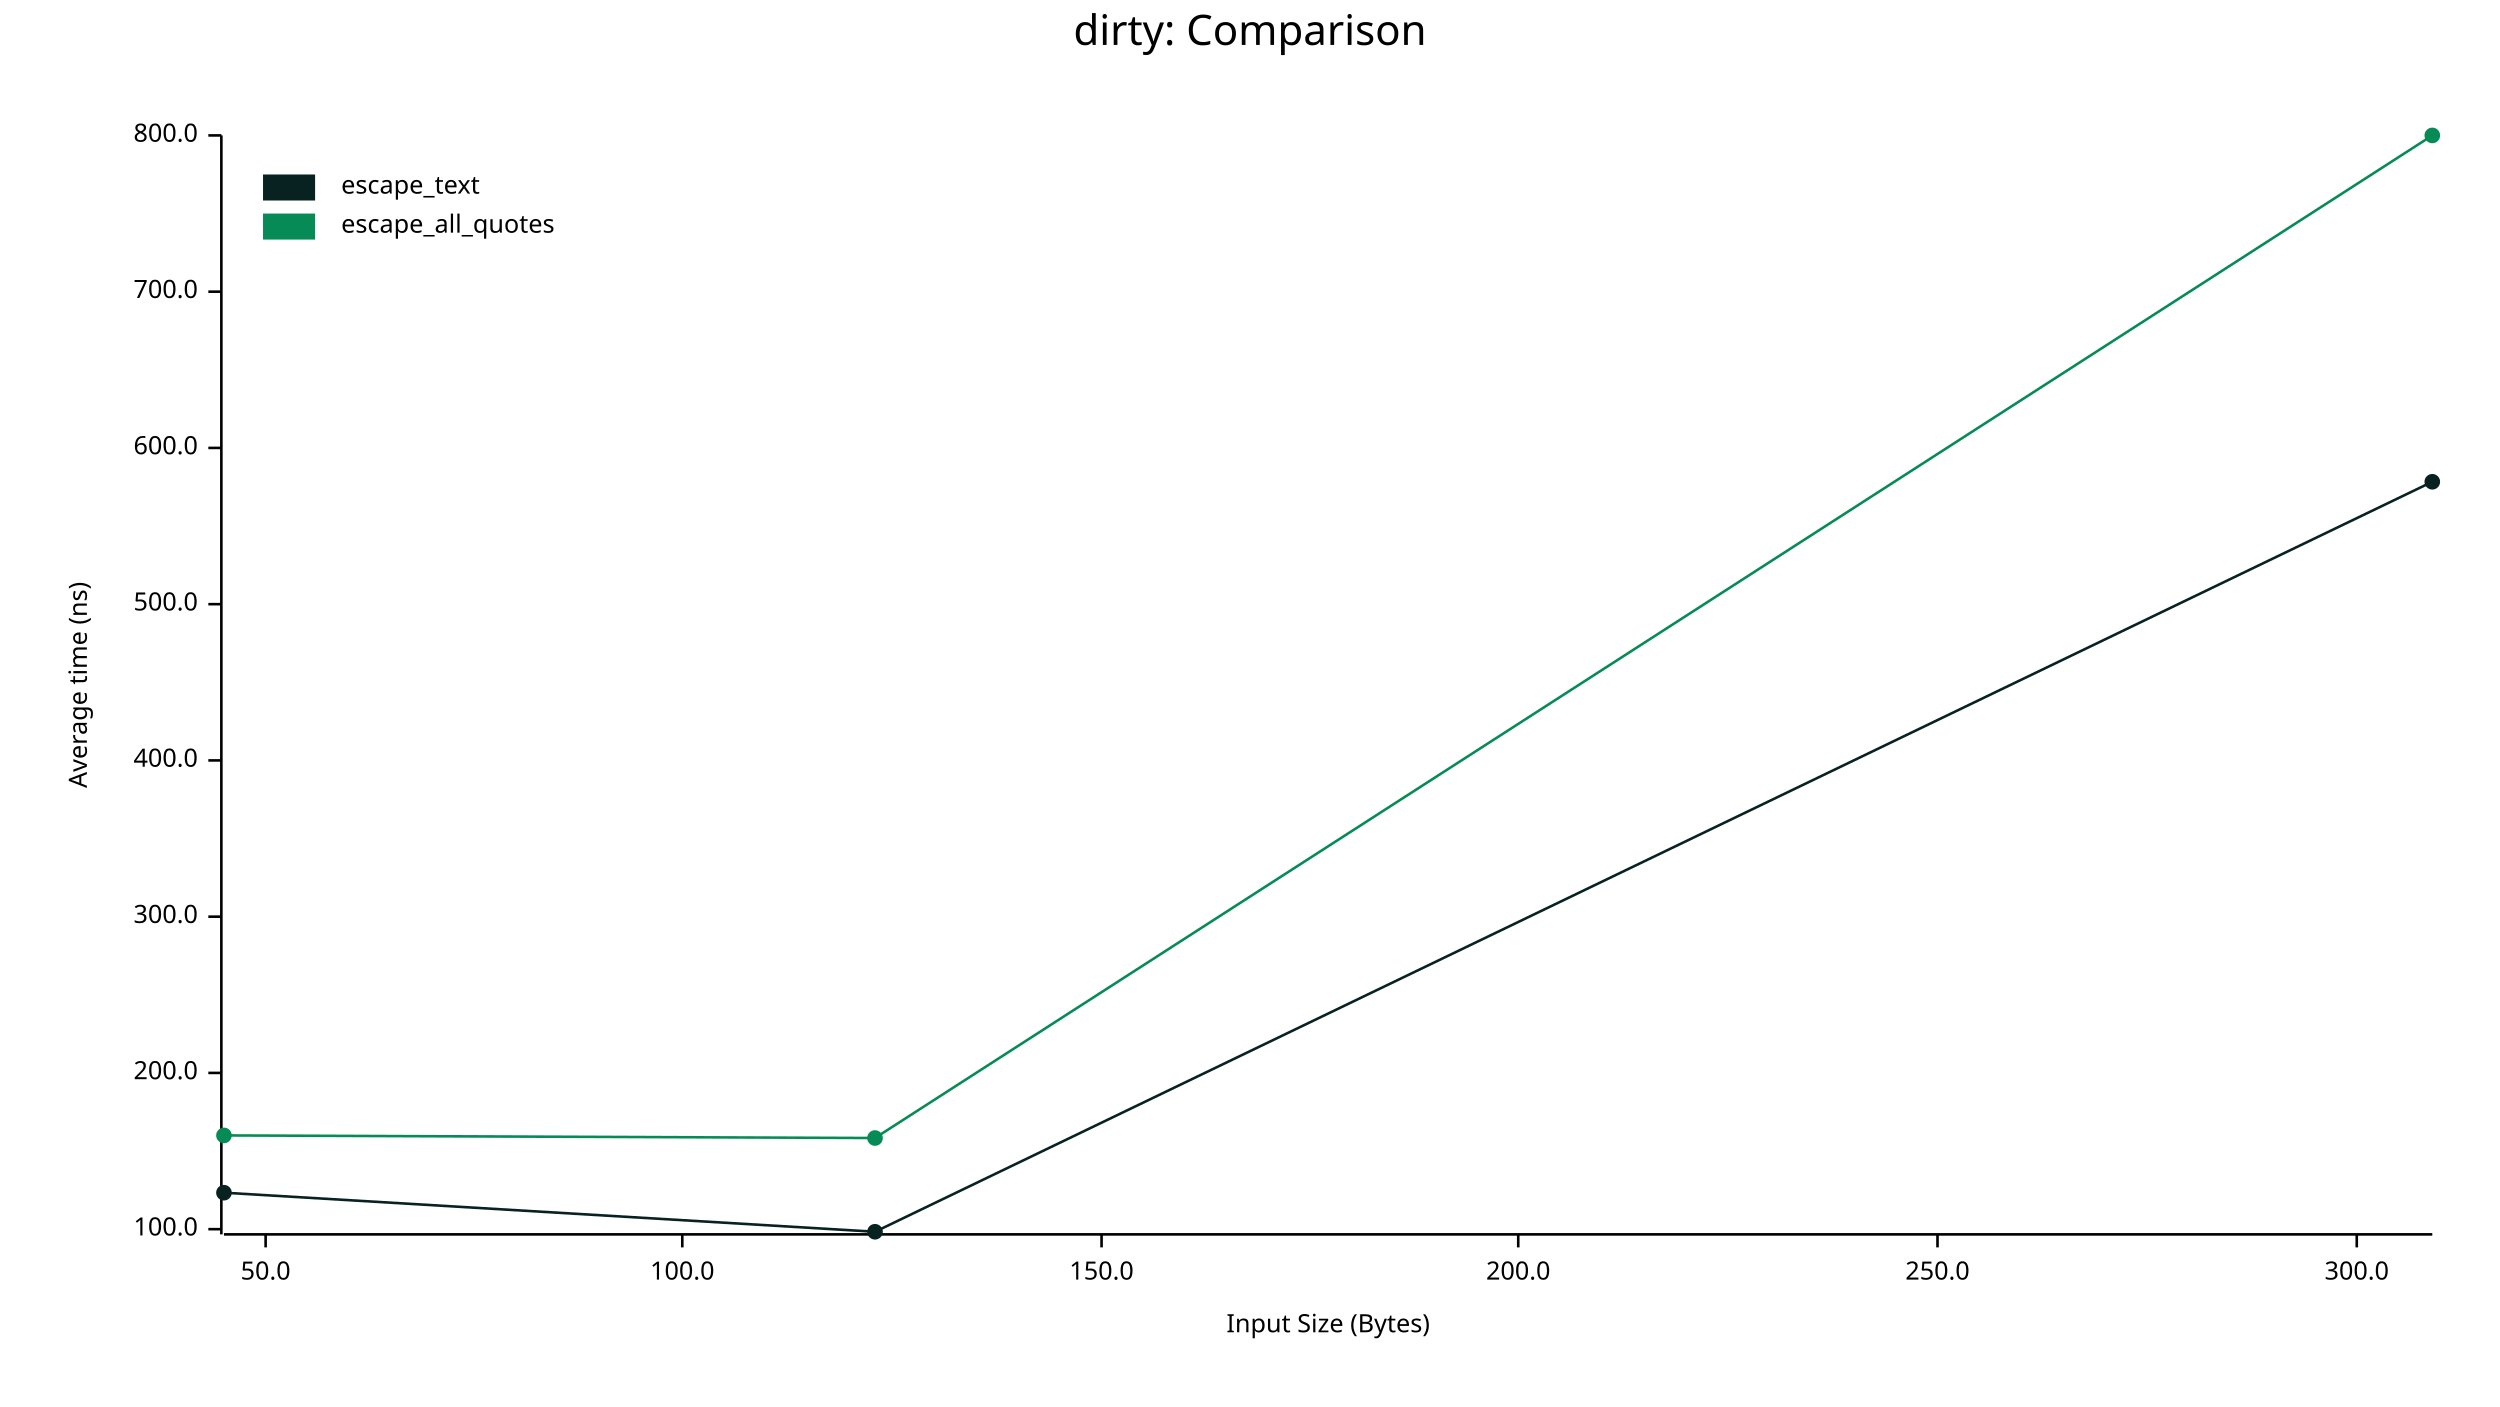
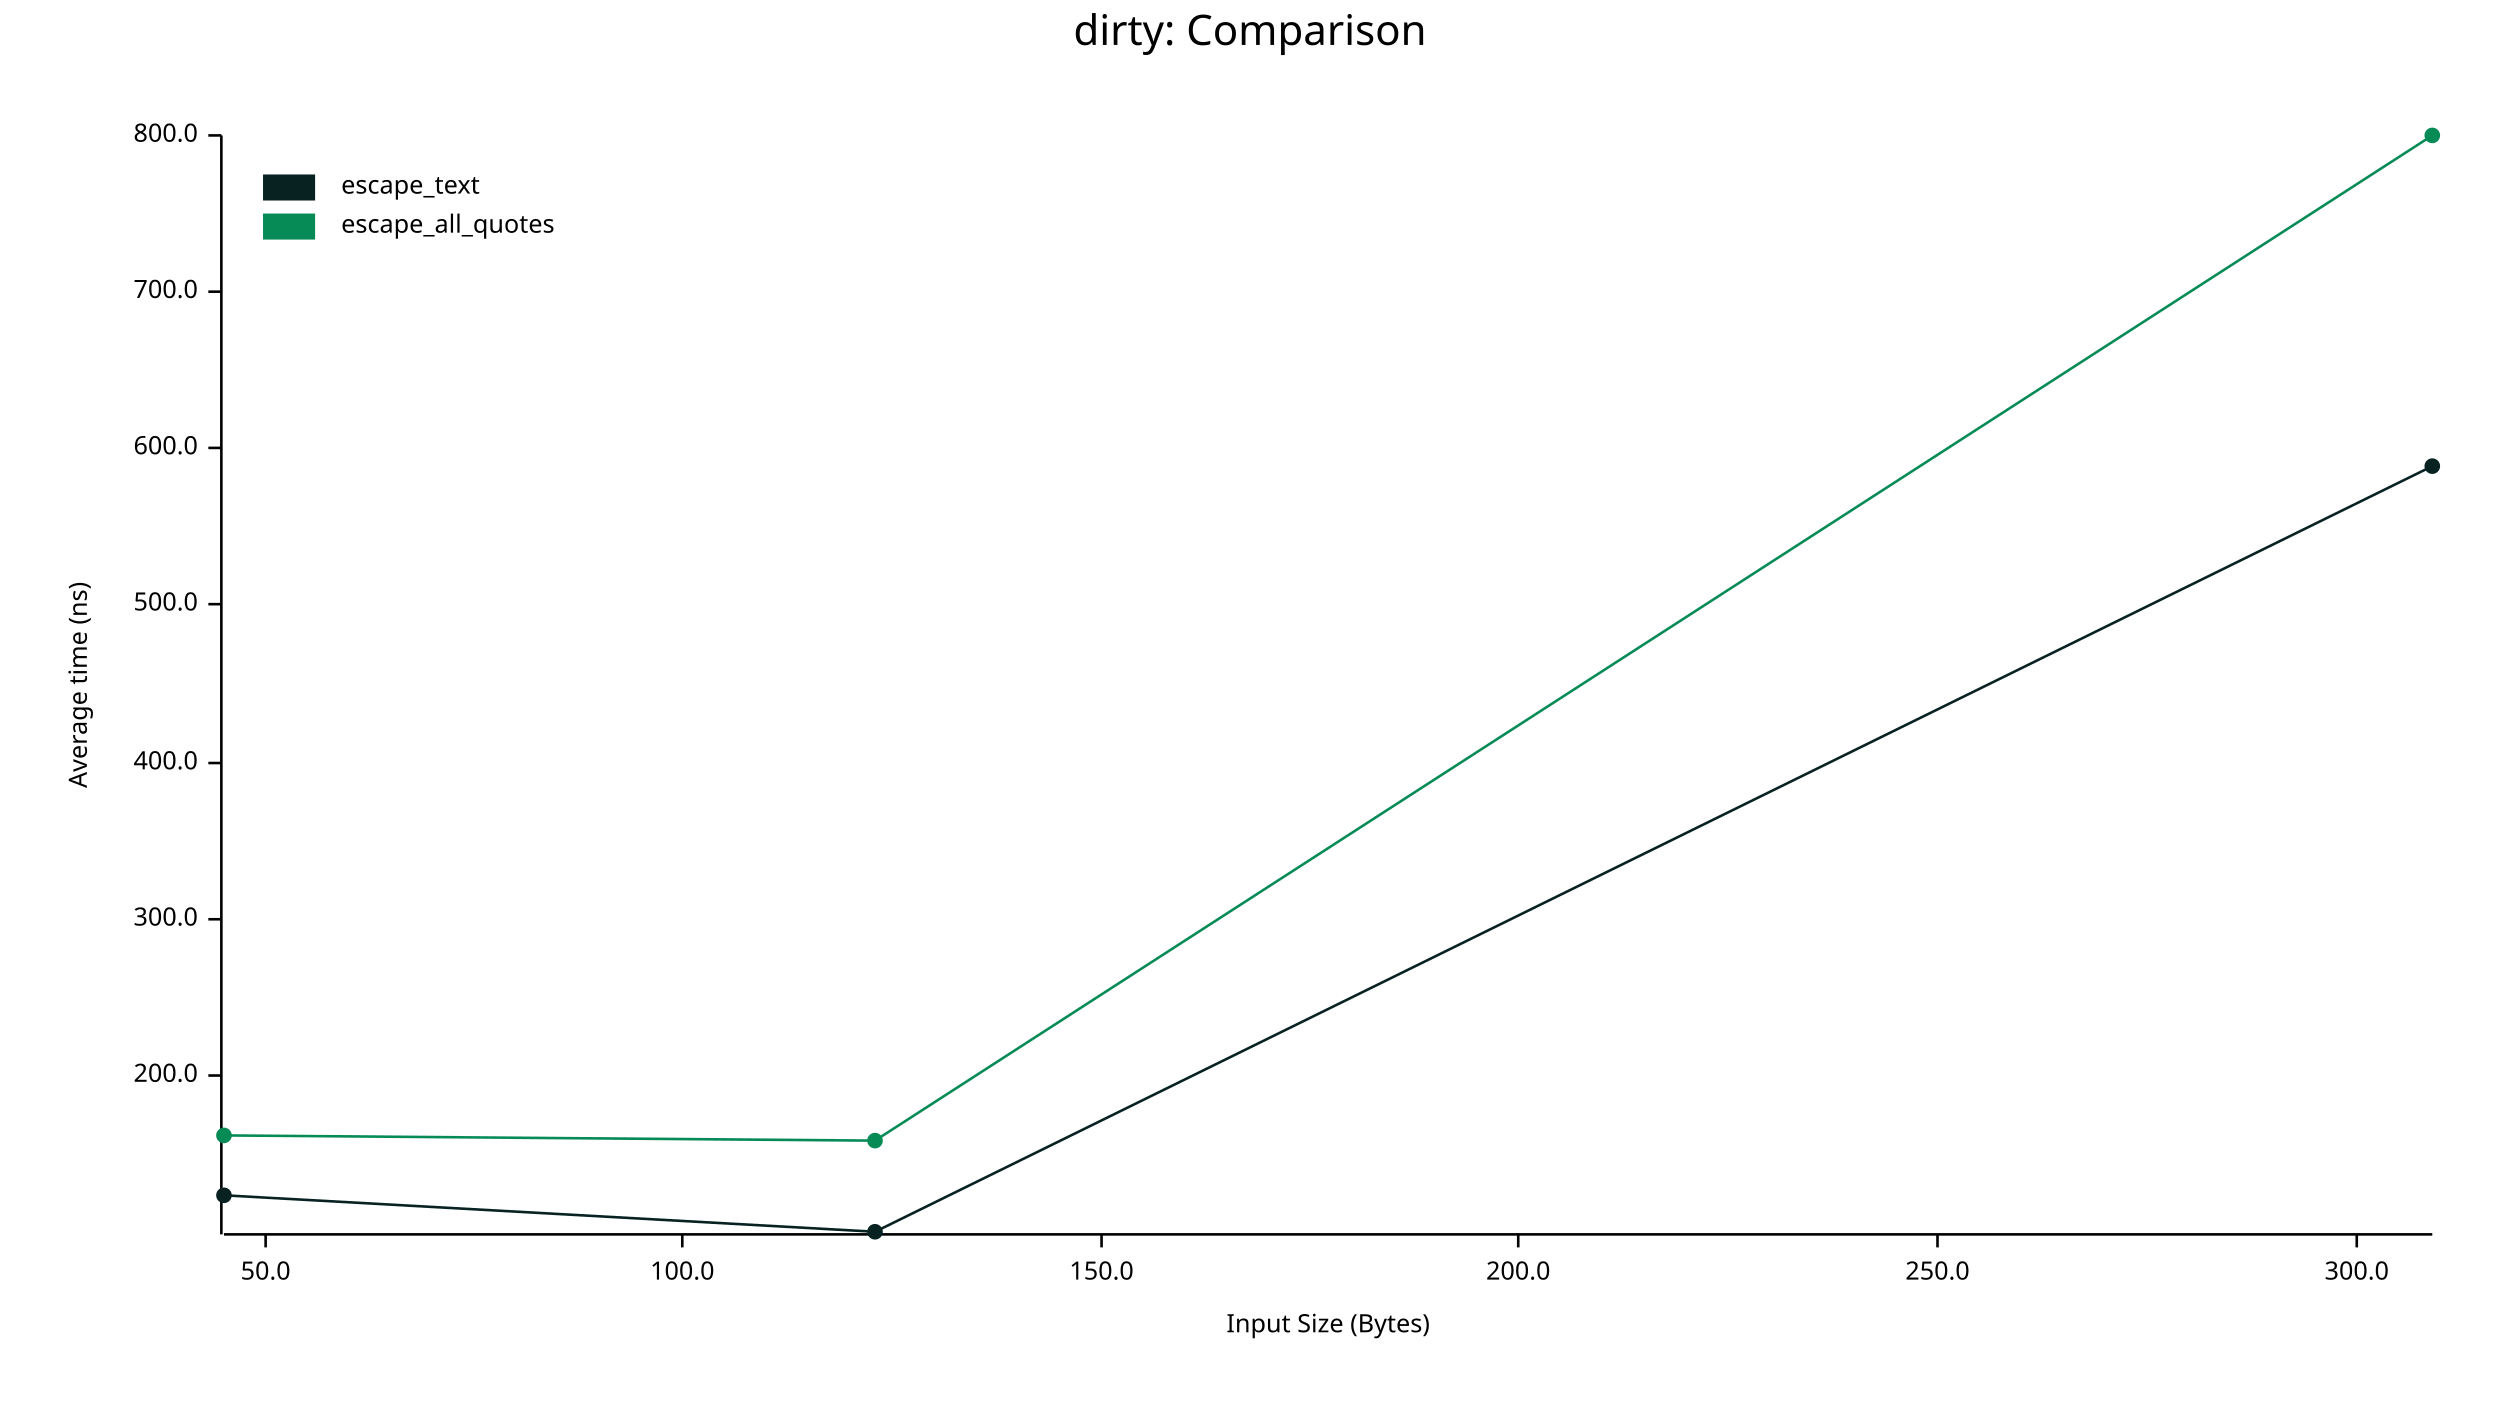
<svg xmlns="http://www.w3.org/2000/svg" width="960" height="540" viewBox="0 0 960 540">
  <text x="480" y="5" dy="0.76em" text-anchor="middle" font-family="sans-serif" font-size="16.129" opacity="1" fill="#000000">
dirty: Comparison
</text>
  <text x="26" y="263" dy="0.76em" text-anchor="middle" font-family="sans-serif" font-size="9.677" opacity="1" fill="#000000" transform="rotate(270, 26, 263)">
Average time (ns)
</text>
  <text x="510" y="514" dy="-0.5ex" text-anchor="middle" font-family="sans-serif" font-size="9.677" opacity="1" fill="#000000">
Input Size (Bytes)
</text>
  <polyline fill="none" opacity="1" stroke="#000000" stroke-width="1" points="85,52 85,474 " />
-   <text x="76" y="472" dy="0.5ex" text-anchor="end" font-family="sans-serif" font-size="9.677" opacity="1" fill="#000000">
- 100.0
- </text>
-   <polyline fill="none" opacity="1" stroke="#000000" stroke-width="1" points="80,472 85,472 " />
-   <text x="76" y="412" dy="0.5ex" text-anchor="end" font-family="sans-serif" font-size="9.677" opacity="1" fill="#000000">
+   <text x="76" y="413" dy="0.5ex" text-anchor="end" font-family="sans-serif" font-size="9.677" opacity="1" fill="#000000">
200.0
</text>
-   <polyline fill="none" opacity="1" stroke="#000000" stroke-width="1" points="80,412 85,412 " />
-   <text x="76" y="352" dy="0.5ex" text-anchor="end" font-family="sans-serif" font-size="9.677" opacity="1" fill="#000000">
+   <polyline fill="none" opacity="1" stroke="#000000" stroke-width="1" points="80,413 85,413 " />
+   <text x="76" y="353" dy="0.5ex" text-anchor="end" font-family="sans-serif" font-size="9.677" opacity="1" fill="#000000">
300.0
</text>
-   <polyline fill="none" opacity="1" stroke="#000000" stroke-width="1" points="80,352 85,352 " />
-   <text x="76" y="292" dy="0.5ex" text-anchor="end" font-family="sans-serif" font-size="9.677" opacity="1" fill="#000000">
+   <polyline fill="none" opacity="1" stroke="#000000" stroke-width="1" points="80,353 85,353 " />
+   <text x="76" y="293" dy="0.5ex" text-anchor="end" font-family="sans-serif" font-size="9.677" opacity="1" fill="#000000">
400.0
</text>
-   <polyline fill="none" opacity="1" stroke="#000000" stroke-width="1" points="80,292 85,292 " />
+   <polyline fill="none" opacity="1" stroke="#000000" stroke-width="1" points="80,293 85,293 " />
  <text x="76" y="232" dy="0.5ex" text-anchor="end" font-family="sans-serif" font-size="9.677" opacity="1" fill="#000000">
500.0
</text>
  <polyline fill="none" opacity="1" stroke="#000000" stroke-width="1" points="80,232 85,232 " />
  <text x="76" y="172" dy="0.5ex" text-anchor="end" font-family="sans-serif" font-size="9.677" opacity="1" fill="#000000">
600.0
</text>
  <polyline fill="none" opacity="1" stroke="#000000" stroke-width="1" points="80,172 85,172 " />
  <text x="76" y="112" dy="0.5ex" text-anchor="end" font-family="sans-serif" font-size="9.677" opacity="1" fill="#000000">
700.0
</text>
  <polyline fill="none" opacity="1" stroke="#000000" stroke-width="1" points="80,112 85,112 " />
  <text x="76" y="52" dy="0.5ex" text-anchor="end" font-family="sans-serif" font-size="9.677" opacity="1" fill="#000000">
800.0
</text>
  <polyline fill="none" opacity="1" stroke="#000000" stroke-width="1" points="80,52 85,52 " />
  <polyline fill="none" opacity="1" stroke="#000000" stroke-width="1" points="86,474 934,474 " />
  <text x="102" y="484" dy="0.76em" text-anchor="middle" font-family="sans-serif" font-size="9.677" opacity="1" fill="#000000">
50.0
</text>
  <polyline fill="none" opacity="1" stroke="#000000" stroke-width="1" points="102,474 102,479 " />
  <text x="262" y="484" dy="0.76em" text-anchor="middle" font-family="sans-serif" font-size="9.677" opacity="1" fill="#000000">
100.0
</text>
  <polyline fill="none" opacity="1" stroke="#000000" stroke-width="1" points="262,474 262,479 " />
  <text x="423" y="484" dy="0.76em" text-anchor="middle" font-family="sans-serif" font-size="9.677" opacity="1" fill="#000000">
150.0
</text>
  <polyline fill="none" opacity="1" stroke="#000000" stroke-width="1" points="423,474 423,479 " />
  <text x="583" y="484" dy="0.76em" text-anchor="middle" font-family="sans-serif" font-size="9.677" opacity="1" fill="#000000">
200.0
</text>
  <polyline fill="none" opacity="1" stroke="#000000" stroke-width="1" points="583,474 583,479 " />
  <text x="744" y="484" dy="0.76em" text-anchor="middle" font-family="sans-serif" font-size="9.677" opacity="1" fill="#000000">
250.0
</text>
  <polyline fill="none" opacity="1" stroke="#000000" stroke-width="1" points="744,474 744,479 " />
  <text x="905" y="484" dy="0.76em" text-anchor="middle" font-family="sans-serif" font-size="9.677" opacity="1" fill="#000000">
300.0
</text>
  <polyline fill="none" opacity="1" stroke="#000000" stroke-width="1" points="905,474 905,479 " />
-   <circle cx="86" cy="458" r="3" opacity="1" fill="#082222" stroke="none" stroke-width="1" />
+   <circle cx="86" cy="459" r="3" opacity="1" fill="#082222" stroke="none" stroke-width="1" />
  <circle cx="336" cy="473" r="3" opacity="1" fill="#082222" stroke="none" stroke-width="1" />
-   <circle cx="934" cy="185" r="3" opacity="1" fill="#082222" stroke="none" stroke-width="1" />
-   <polyline fill="none" opacity="1" stroke="#082222" stroke-width="1" points="86,458 336,473 934,185 " />
+   <circle cx="934" cy="179" r="3" opacity="1" fill="#082222" stroke="none" stroke-width="1" />
+   <polyline fill="none" opacity="1" stroke="#082222" stroke-width="1" points="86,459 336,473 934,179 " />
  <circle cx="86" cy="436" r="3" opacity="1" fill="#068B57" stroke="none" stroke-width="1" />
-   <circle cx="336" cy="437" r="3" opacity="1" fill="#068B57" stroke="none" stroke-width="1" />
+   <circle cx="336" cy="438" r="3" opacity="1" fill="#068B57" stroke="none" stroke-width="1" />
  <circle cx="934" cy="52" r="3" opacity="1" fill="#068B57" stroke="none" stroke-width="1" />
-   <polyline fill="none" opacity="1" stroke="#068B57" stroke-width="1" points="86,436 336,437 934,52 " />
+   <polyline fill="none" opacity="1" stroke="#068B57" stroke-width="1" points="86,436 336,438 934,52 " />
  <text x="131" y="67" dy="0.76em" text-anchor="start" font-family="sans-serif" font-size="9.677" opacity="1" fill="#000000">
escape_text
</text>
  <text x="131" y="82" dy="0.76em" text-anchor="start" font-family="sans-serif" font-size="9.677" opacity="1" fill="#000000">
escape_all_quotes
</text>
  <rect x="101" y="67" width="20" height="10" opacity="1" fill="#082222" stroke="none" />
  <rect x="101" y="82" width="20" height="10" opacity="1" fill="#068B57" stroke="none" />
</svg>
